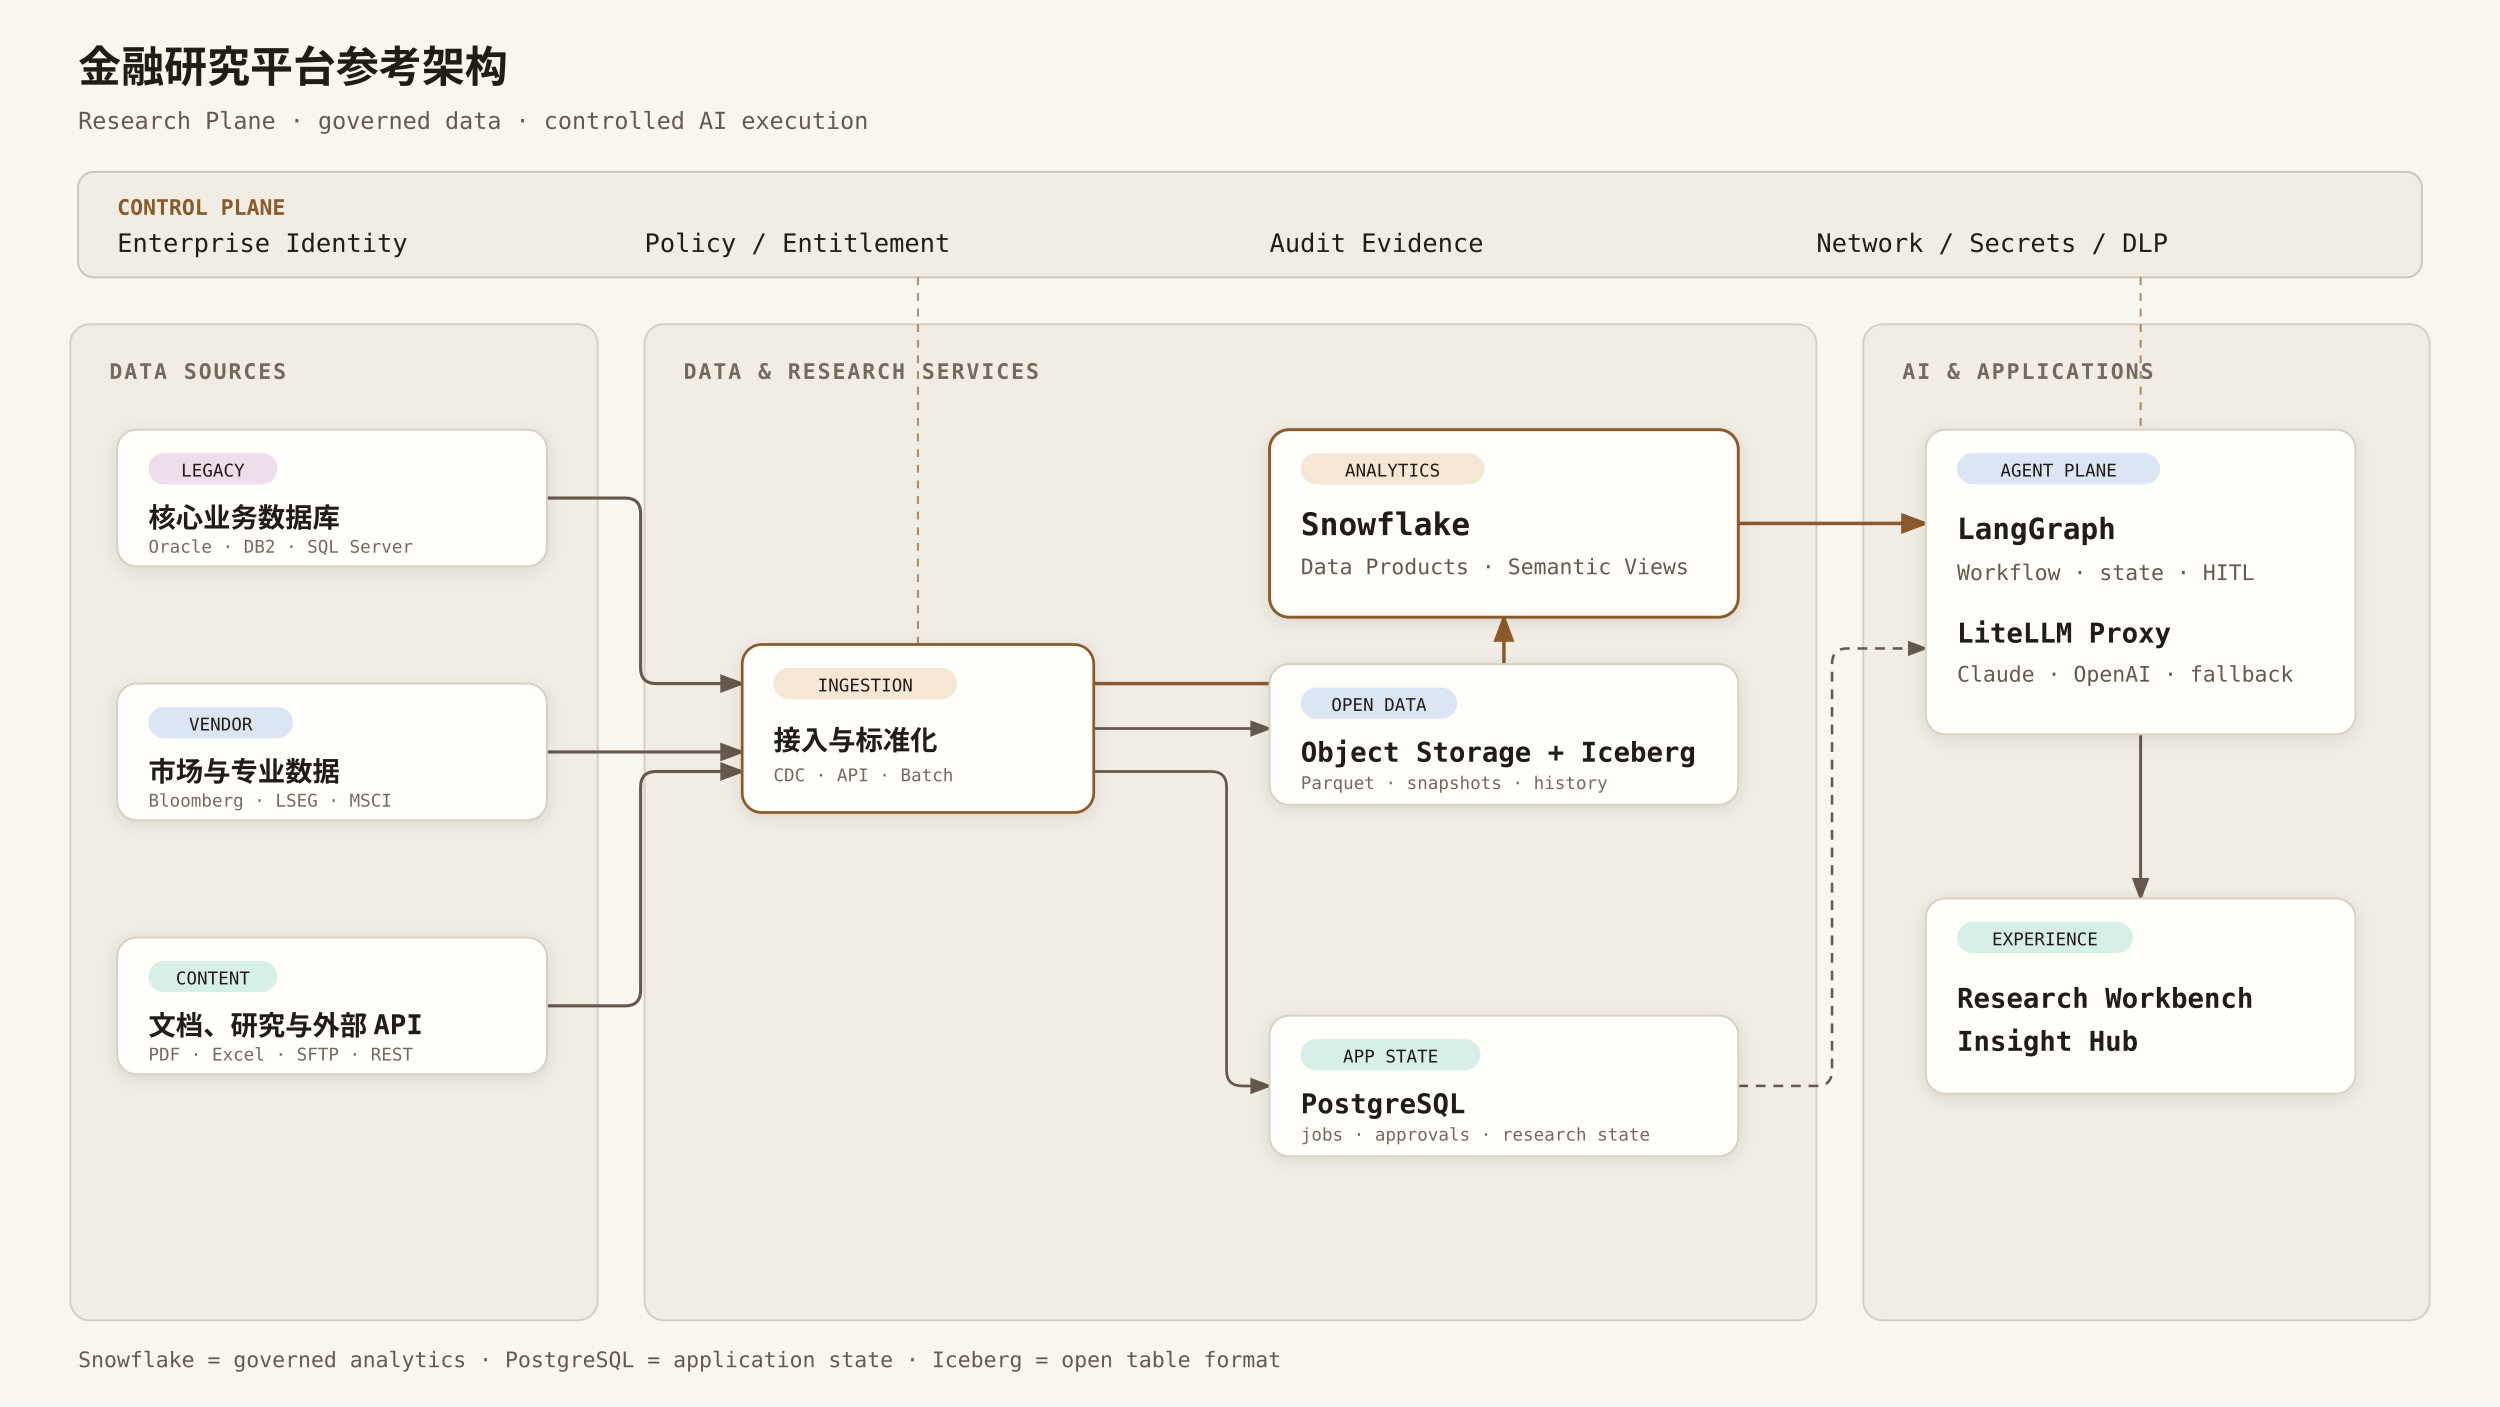
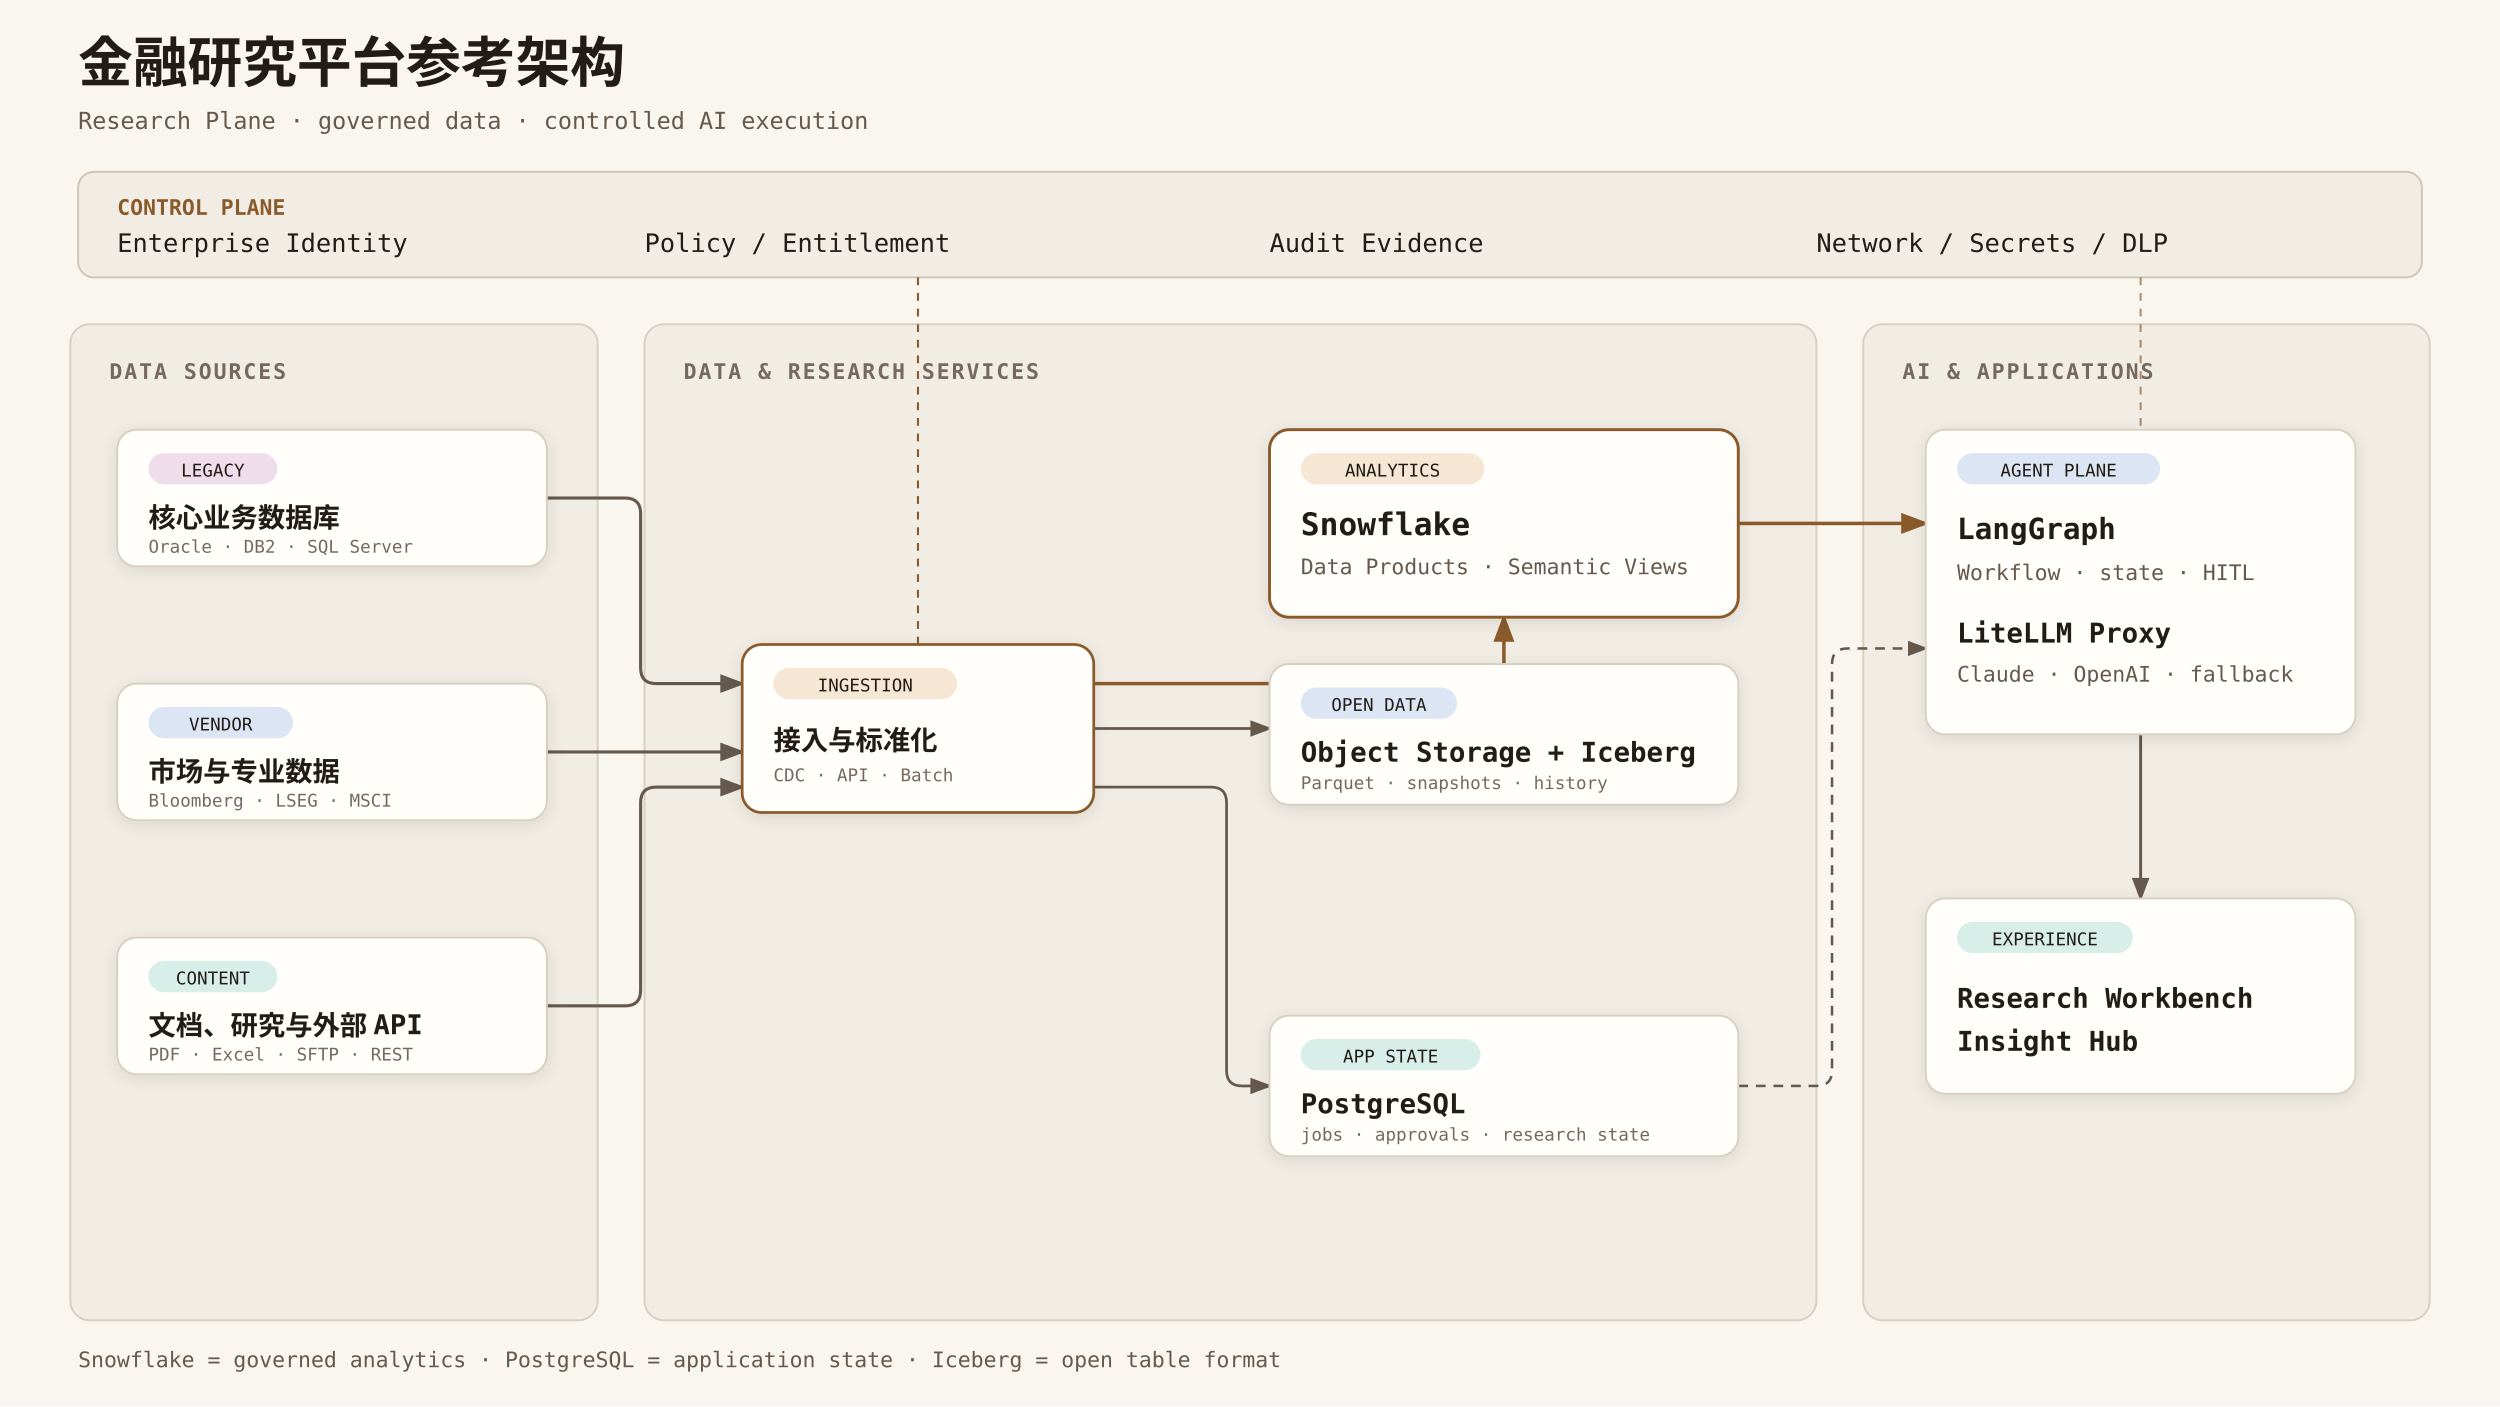
<svg xmlns="http://www.w3.org/2000/svg" width="1280" height="720" viewBox="0 0 1280 720" role="img" aria-labelledby="title desc">
  <defs>
    <filter id="shadow" x="-12%" y="-12%" width="124%" height="140%">
      <feDropShadow dx="0" dy="2" stdDeviation="4" flood-color="#221C17" flood-opacity=".10" />
    </filter>
    <marker id="arrow" markerWidth="8" markerHeight="6" refX="7" refY="3" orient="auto">
      <path d="M0 0 L8 3 L0 6Z" fill="#65584D" />
    </marker>
    <marker id="arrow-accent" markerWidth="8" markerHeight="6" refX="7" refY="3" orient="auto">
      <path d="M0 0 L8 3 L0 6Z" fill="#8B5A2B" />
    </marker>
  </defs>
  <rect width="1280" height="720" fill="#F9F6EF" />
-   <text x="40" y="42" font-family="'IBM Plex Mono','Noto Sans SC',monospace" font-size="22" font-weight="600" fill="#221C17">金融研究平台参考架构</text>
+   <text x="40" y="42" font-family="'IBM Plex Mono','Noto Sans SC',monospace" font-size="28" font-weight="600" fill="#221C17">金融研究平台参考架构</text>
  <text x="40" y="66" font-family="'IBM Plex Mono','Noto Sans SC',monospace" font-size="12" fill="#65584D">Research Plane · governed data · controlled AI execution</text>
  <rect x="40" y="88" width="1200" height="54" rx="8" fill="#F1EDE4" stroke="#CFC5B8" />
  <text x="60" y="110" font-family="'IBM Plex Mono','Noto Sans SC',monospace" font-size="11" font-weight="600" fill="#8B5A2B">CONTROL PLANE</text>
  <text x="60" y="129" font-family="'IBM Plex Mono','Noto Sans SC',monospace" font-size="13" fill="#221C17">Enterprise Identity</text>
  <text x="330" y="129" font-family="'IBM Plex Mono','Noto Sans SC',monospace" font-size="13" fill="#221C17">Policy / Entitlement</text>
  <text x="650" y="129" font-family="'IBM Plex Mono','Noto Sans SC',monospace" font-size="13" fill="#221C17">Audit Evidence</text>
  <text x="930" y="129" font-family="'IBM Plex Mono','Noto Sans SC',monospace" font-size="13" fill="#221C17">Network / Secrets / DLP</text>
  <rect x="36" y="166" width="270" height="510" rx="10" fill="#F1EDE4" stroke="#D8CFC2" />
  <rect x="330" y="166" width="600" height="510" rx="10" fill="#F1EDE4" stroke="#D8CFC2" />
  <rect x="954" y="166" width="290" height="510" rx="10" fill="#F1EDE4" stroke="#D8CFC2" />
  <text x="56" y="194" font-family="'IBM Plex Mono','Noto Sans SC',monospace" font-size="11" font-weight="600" letter-spacing="1" fill="#75695F">DATA SOURCES</text>
  <text x="350" y="194" font-family="'IBM Plex Mono','Noto Sans SC',monospace" font-size="11" font-weight="600" letter-spacing="1" fill="#75695F">DATA &amp; RESEARCH SERVICES</text>
  <text x="974" y="194" font-family="'IBM Plex Mono','Noto Sans SC',monospace" font-size="11" font-weight="600" letter-spacing="1" fill="#75695F">AI &amp; APPLICATIONS</text>
  <path d="M280 255 H320 Q328 255 328 263 V342 Q328 350 336 350 H380" fill="none" stroke="#65584D" stroke-width="1.6" marker-end="url(#arrow)" />
  <path d="M280 385 H380" fill="none" stroke="#65584D" stroke-width="1.6" marker-end="url(#arrow)" />
-   <path d="M280 515 H320 Q328 515 328 507 V403 Q328 395 336 395 H380" fill="none" stroke="#65584D" stroke-width="1.6" marker-end="url(#arrow)" />
+   <path d="M280 515 H320 Q328 515 328 507 V411 Q328 403 336 403 H380" fill="none" stroke="#65584D" stroke-width="1.6" marker-end="url(#arrow)" />
  <path d="M560 350 H762 Q770 350 770 342 V316" fill="none" stroke="#8B5A2B" stroke-width="1.8" marker-end="url(#arrow-accent)" />
  <path d="M560 373 H650" fill="none" stroke="#65584D" stroke-width="1.4" marker-end="url(#arrow)" />
-   <path d="M560 395 H620 Q628 395 628 403 V548 Q628 556 636 556 H650" fill="none" stroke="#65584D" stroke-width="1.4" marker-end="url(#arrow)" />
+   <path d="M560 403 H620 Q628 403 628 411 V548 Q628 556 636 556 H650" fill="none" stroke="#65584D" stroke-width="1.4" marker-end="url(#arrow)" />
  <path d="M890 268 H986" fill="none" stroke="#8B5A2B" stroke-width="1.8" marker-end="url(#arrow-accent)" />
  <path d="M890 556 H930 Q938 556 938 548 V340 Q938 332 946 332 H986" fill="none" stroke="#65584D" stroke-width="1.3" stroke-dasharray="5 4" marker-end="url(#arrow)" />
-   <path d="M470 142 V330" fill="none" stroke="#8B5A2B" stroke-width="1.1" stroke-dasharray="4 4" opacity=".65" />
+   <path d="M470 142 V330" fill="none" stroke="#8B5A2B" stroke-width="1.1" stroke-dasharray="4 4" />
  <path d="M1096 142 V220" fill="none" stroke="#8B5A2B" stroke-width="1.1" stroke-dasharray="4 4" opacity=".65" />
  <path d="M1096 376 V460" fill="none" stroke="#65584D" stroke-width="1.5" marker-end="url(#arrow)" />
  <g filter="url(#shadow)">
    <rect x="60" y="220" width="220" height="70" rx="10" fill="#FFFEFA" stroke="#D8CFC2" />
  </g>
  <rect x="76" y="232" width="66" height="16" rx="8" fill="#F0DDEB" />
  <text x="109" y="244" text-anchor="middle" font-family="'IBM Plex Mono','Noto Sans SC',monospace" font-size="9" fill="#221C17">LEGACY</text>
  <text x="76" y="270" font-family="'IBM Plex Mono','Noto Sans SC',monospace" font-size="14" font-weight="600" fill="#221C17">核心业务数据库</text>
  <text x="76" y="283" font-family="'IBM Plex Mono',monospace" font-size="9" fill="#75695F">Oracle · DB2 · SQL Server</text>
  <g filter="url(#shadow)">
    <rect x="60" y="350" width="220" height="70" rx="10" fill="#FFFEFA" stroke="#D8CFC2" />
  </g>
  <rect x="76" y="362" width="74" height="16" rx="8" fill="#DCE5F4" />
  <text x="113" y="374" text-anchor="middle" font-family="'IBM Plex Mono',monospace" font-size="9" fill="#221C17">VENDOR</text>
  <text x="76" y="400" font-family="'IBM Plex Mono','Noto Sans SC',monospace" font-size="14" font-weight="600" fill="#221C17">市场与专业数据</text>
  <text x="76" y="413" font-family="'IBM Plex Mono',monospace" font-size="9" fill="#75695F">Bloomberg · LSEG · MSCI</text>
  <g filter="url(#shadow)">
    <rect x="60" y="480" width="220" height="70" rx="10" fill="#FFFEFA" stroke="#D8CFC2" />
  </g>
  <rect x="76" y="492" width="66" height="16" rx="8" fill="#D8EEE8" />
  <text x="109" y="504" text-anchor="middle" font-family="'IBM Plex Mono',monospace" font-size="9" fill="#221C17">CONTENT</text>
  <text x="76" y="530" font-family="'IBM Plex Mono','Noto Sans SC',monospace" font-size="14" font-weight="600" fill="#221C17">文档、研究与外部 API</text>
  <text x="76" y="543" font-family="'IBM Plex Mono',monospace" font-size="9" fill="#75695F">PDF · Excel · SFTP · REST</text>
  <g filter="url(#shadow)">
    <rect x="380" y="330" width="180" height="86" rx="10" fill="#FFFEFA" stroke="#8B5A2B" stroke-width="1.4" />
  </g>
  <rect x="396" y="342" width="94" height="16" rx="8" fill="#F5E7D4" />
  <text x="443" y="354" text-anchor="middle" font-family="'IBM Plex Mono',monospace" font-size="9" fill="#221C17">INGESTION</text>
  <text x="396" y="384" font-family="'IBM Plex Mono','Noto Sans SC',monospace" font-size="14" font-weight="600" fill="#221C17">接入与标准化</text>
  <text x="396" y="400" font-family="'IBM Plex Mono',monospace" font-size="9" fill="#75695F">CDC · API · Batch</text>
  <g filter="url(#shadow)">
    <rect x="650" y="220" width="240" height="96" rx="10" fill="#FFFEFA" stroke="#8B5A2B" stroke-width="1.5" />
  </g>
  <rect x="666" y="232" width="94" height="16" rx="8" fill="#F5E7D4" />
  <text x="713" y="244" text-anchor="middle" font-family="'IBM Plex Mono',monospace" font-size="9" fill="#221C17">ANALYTICS</text>
  <text x="666" y="274" font-family="'IBM Plex Mono','Noto Sans SC',monospace" font-size="16" font-weight="600" fill="#221C17">Snowflake</text>
  <text x="666" y="294" font-family="'IBM Plex Mono','Noto Sans SC',monospace" font-size="11" fill="#65584D">Data Products · Semantic Views</text>
  <g filter="url(#shadow)">
    <rect x="650" y="340" width="240" height="72" rx="10" fill="#FFFEFA" stroke="#D8CFC2" />
  </g>
  <rect x="666" y="352" width="80" height="16" rx="8" fill="#DCE5F4" />
  <text x="706" y="364" text-anchor="middle" font-family="'IBM Plex Mono',monospace" font-size="9" fill="#221C17">OPEN DATA</text>
  <text x="666" y="390" font-family="'IBM Plex Mono','Noto Sans SC',monospace" font-size="14" font-weight="600" fill="#221C17">Object Storage + Iceberg</text>
  <text x="666" y="404" font-family="'IBM Plex Mono',monospace" font-size="9" fill="#75695F">Parquet · snapshots · history</text>
  <g filter="url(#shadow)">
    <rect x="650" y="520" width="240" height="72" rx="10" fill="#FFFEFA" stroke="#D8CFC2" />
  </g>
  <rect x="666" y="532" width="92" height="16" rx="8" fill="#D8EEE8" />
  <text x="712" y="544" text-anchor="middle" font-family="'IBM Plex Mono',monospace" font-size="9" fill="#221C17">APP STATE</text>
  <text x="666" y="570" font-family="'IBM Plex Mono','Noto Sans SC',monospace" font-size="14" font-weight="600" fill="#221C17">PostgreSQL</text>
  <text x="666" y="584" font-family="'IBM Plex Mono',monospace" font-size="9" fill="#75695F">jobs · approvals · research state</text>
  <g filter="url(#shadow)">
    <rect x="986" y="220" width="220" height="156" rx="10" fill="#FFFEFA" stroke="#D8CFC2" />
  </g>
  <rect x="1002" y="232" width="104" height="16" rx="8" fill="#DCE5F4" />
  <text x="1054" y="244" text-anchor="middle" font-family="'IBM Plex Mono',monospace" font-size="9" fill="#221C17">AGENT PLANE</text>
  <text x="1002" y="276" font-family="'IBM Plex Mono','Noto Sans SC',monospace" font-size="15" font-weight="600" fill="#221C17">LangGraph</text>
  <text x="1002" y="297" font-family="'IBM Plex Mono','Noto Sans SC',monospace" font-size="11" fill="#65584D">Workflow · state · HITL</text>
  <text x="1002" y="329" font-family="'IBM Plex Mono','Noto Sans SC',monospace" font-size="14" font-weight="600" fill="#221C17">LiteLLM Proxy</text>
  <text x="1002" y="349" font-family="'IBM Plex Mono','Noto Sans SC',monospace" font-size="11" fill="#65584D">Claude · OpenAI · fallback</text>
  <g filter="url(#shadow)">
    <rect x="986" y="460" width="220" height="100" rx="10" fill="#FFFEFA" stroke="#D8CFC2" />
  </g>
  <rect x="1002" y="472" width="90" height="16" rx="8" fill="#D8EEE8" />
  <text x="1047" y="484" text-anchor="middle" font-family="'IBM Plex Mono',monospace" font-size="9" fill="#221C17">EXPERIENCE</text>
  <text x="1002" y="516" font-family="'IBM Plex Mono','Noto Sans SC',monospace" font-size="14" font-weight="600" fill="#221C17">Research Workbench</text>
  <text x="1002" y="538" font-family="'IBM Plex Mono','Noto Sans SC',monospace" font-size="14" font-weight="600" fill="#221C17">Insight Hub</text>
  <text x="40" y="700" font-family="'IBM Plex Mono','Noto Sans SC',monospace" font-size="11" fill="#65584D">Snowflake = governed analytics  ·  PostgreSQL = application state  ·  Iceberg = open table format</text>
</svg>
